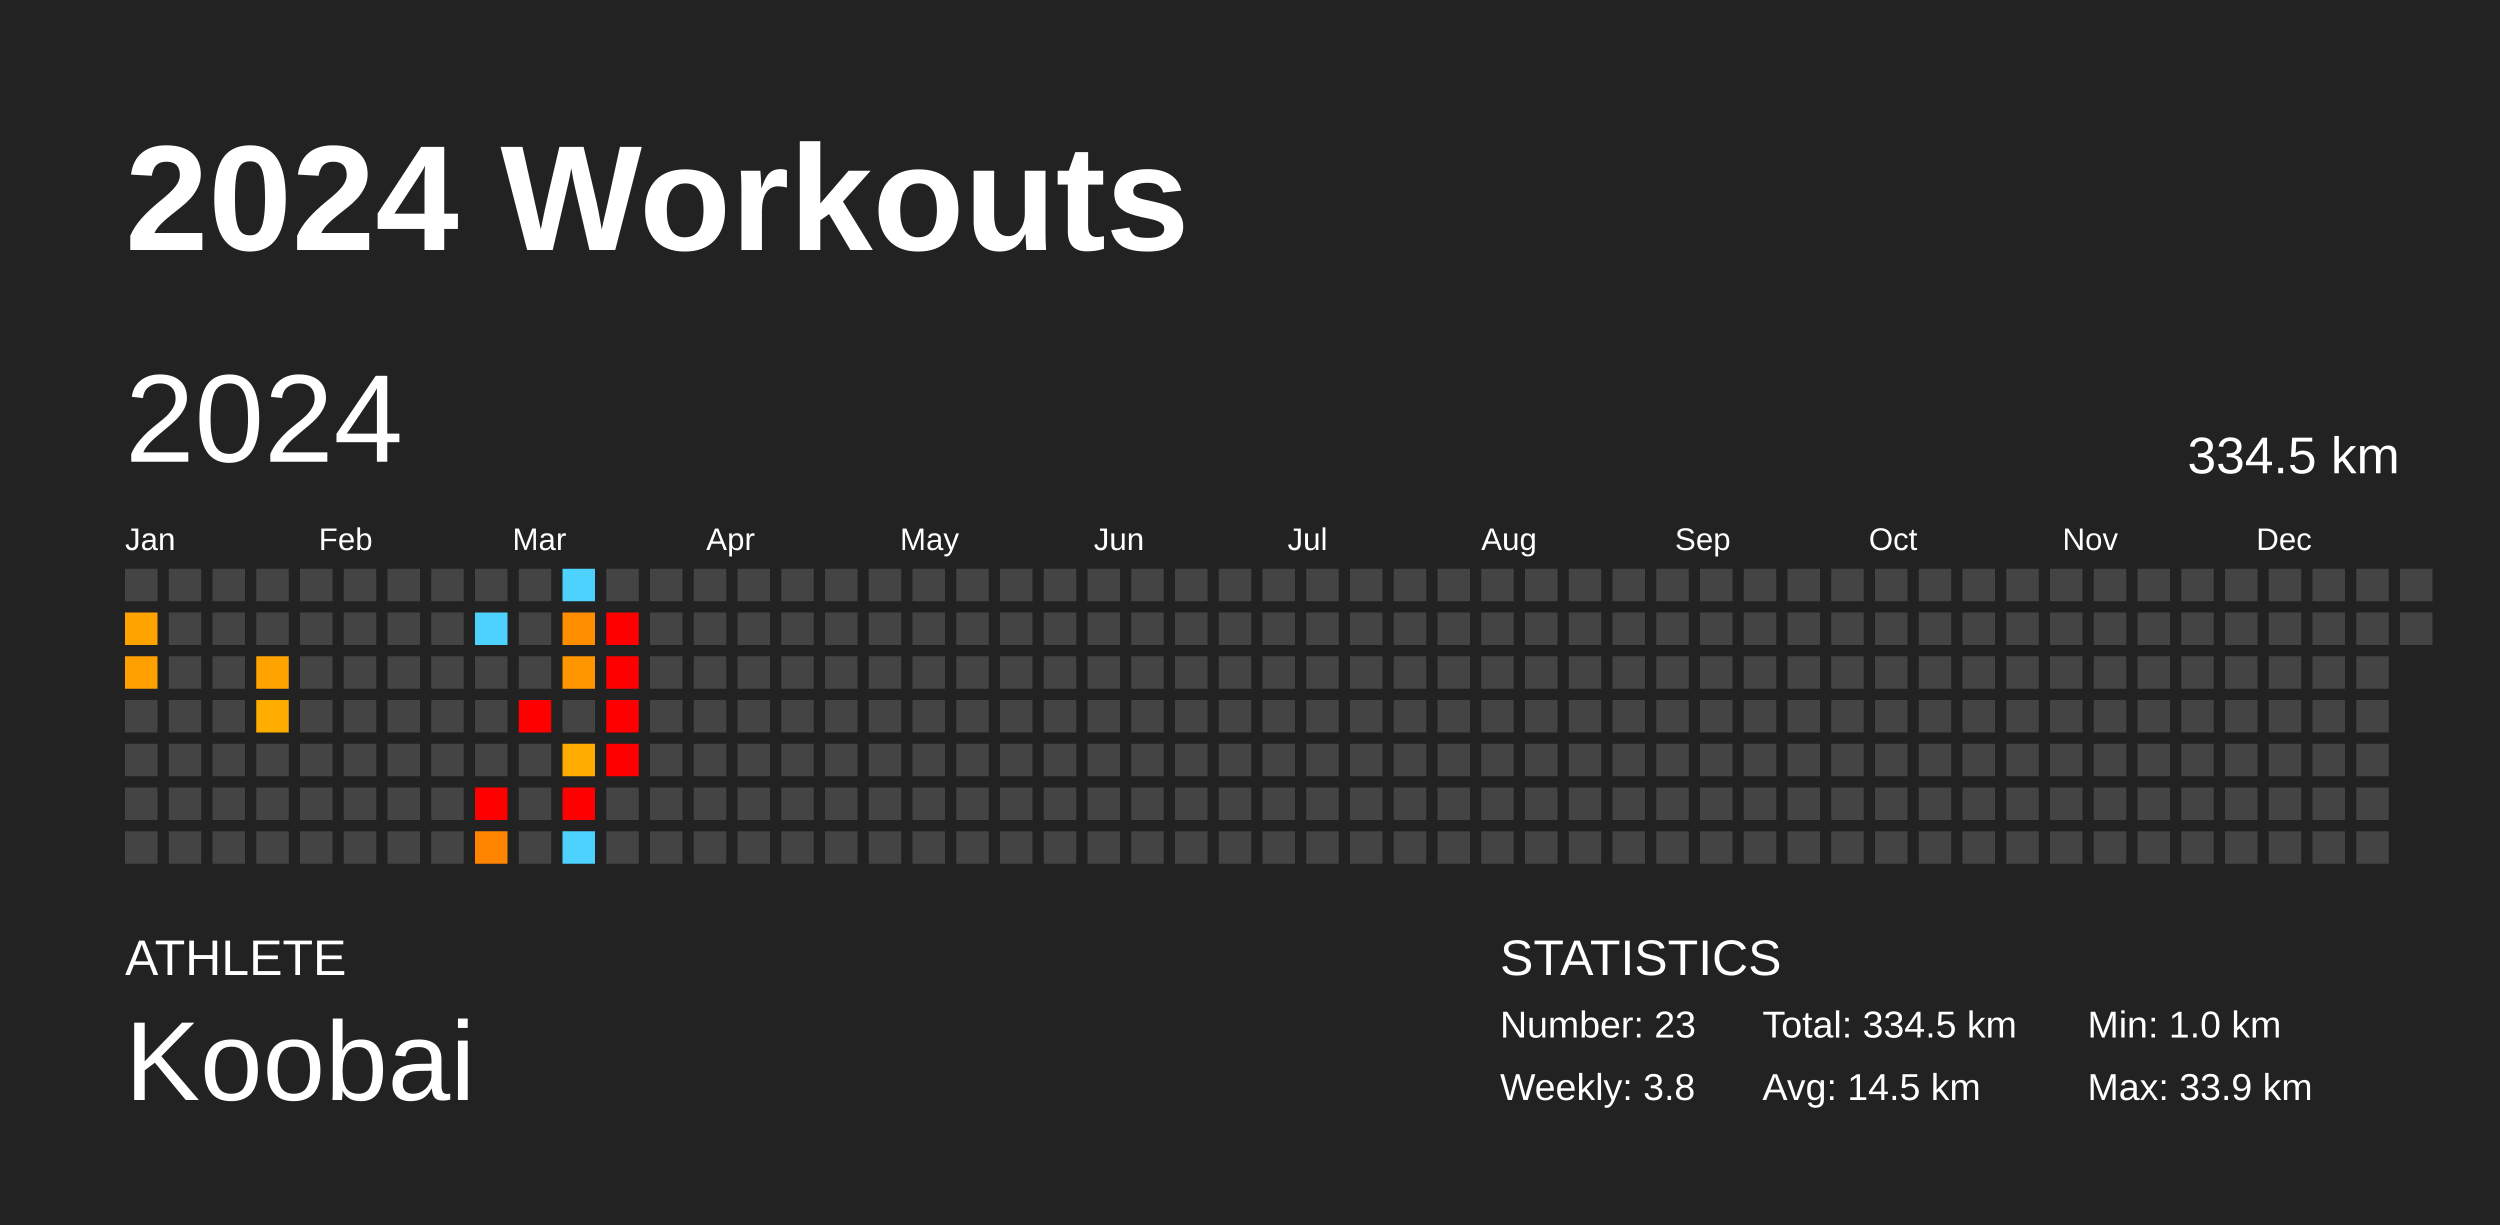
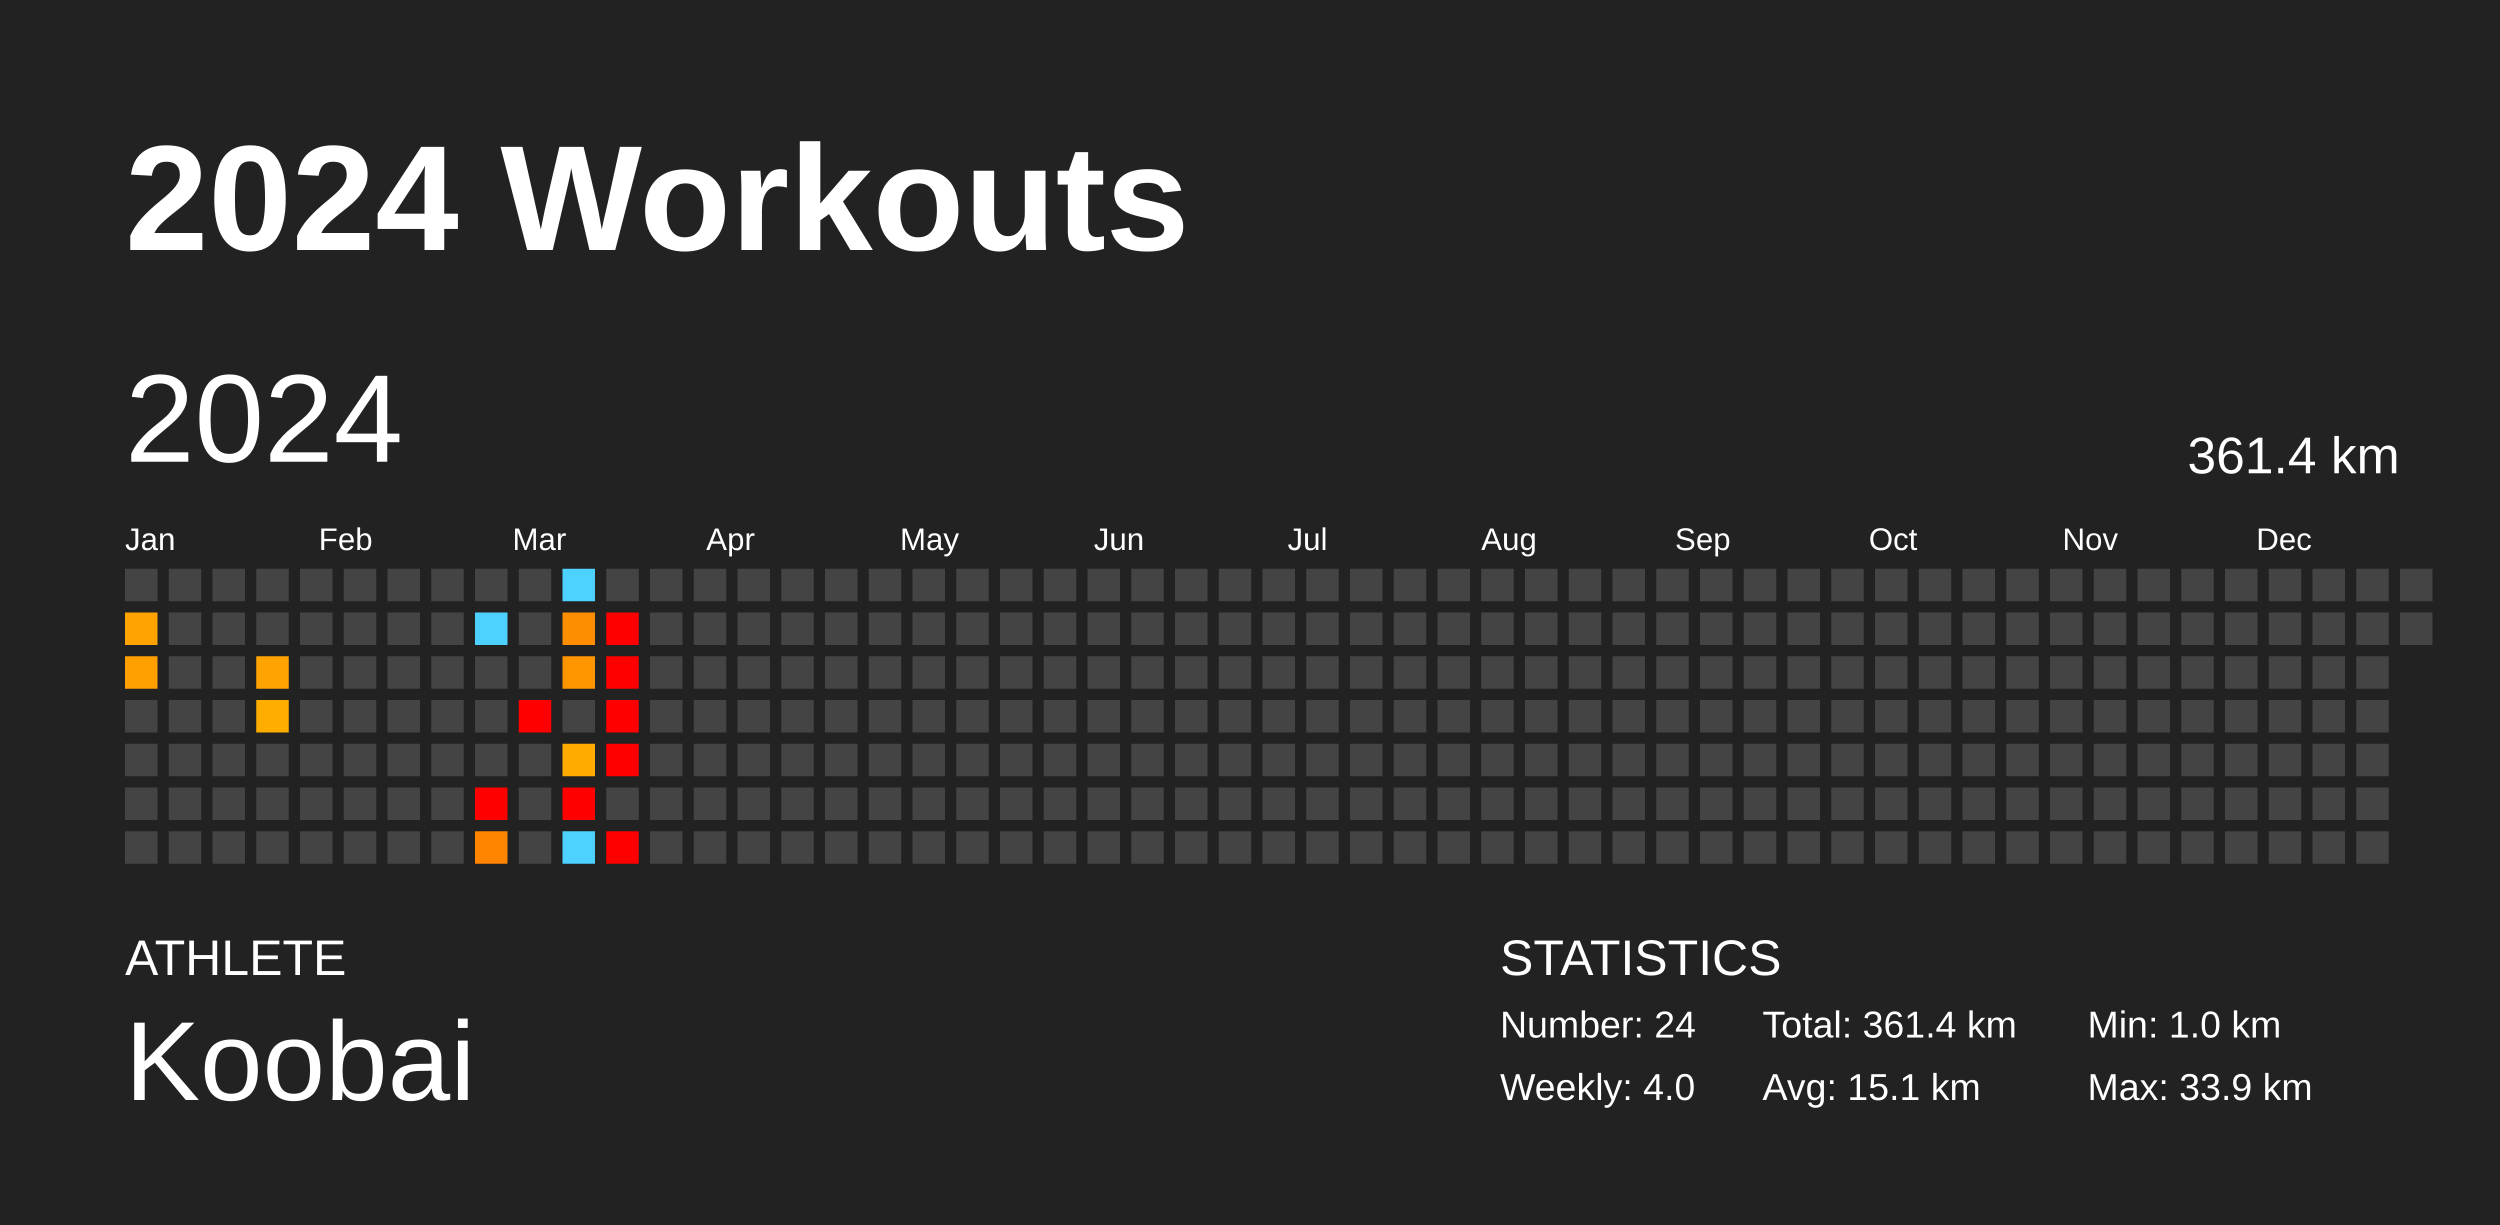
<svg xmlns="http://www.w3.org/2000/svg" baseProfile="full" height="98mm" version="1.1" viewBox="0,0,200,98" width="200mm">
  <defs />
  <rect fill="#222222" height="98" width="200" x="0" y="0" />
  <text fill="#FFFFFF" style="font-size:12px; font-family:Arial; font-weight:bold;" x="10" y="20">2024 Workouts</text>
  <text fill="#FFFFFF" style="font-size:4px; font-family:Arial" x="10" y="78">ATHLETE</text>
  <text fill="#FFFFFF" style="font-size:9px; font-family:Arial" x="10" y="88">Koobai</text>
  <text fill="#FFFFFF" style="font-size:4px; font-family:Arial" x="120" y="78">STATISTICS</text>
-   <text fill="#FFFFFF" style="font-size:3px; font-family:Arial" x="120" y="83">Number: 23</text>
-   <text fill="#FFFFFF" style="font-size:3px; font-family:Arial" x="120" y="88">Weekly: 3.8</text>
-   <text fill="#FFFFFF" style="font-size:3px; font-family:Arial" x="141" y="83">Total: 334.5 km</text>
-   <text fill="#FFFFFF" style="font-size:3px; font-family:Arial" x="141" y="88">Avg: 14.5 km</text>
+   <text fill="#FFFFFF" style="font-size:3px; font-family:Arial" x="120" y="83">Number: 24</text>
+   <text fill="#FFFFFF" style="font-size:3px; font-family:Arial" x="120" y="88">Weekly: 4.0</text>
+   <text fill="#FFFFFF" style="font-size:3px; font-family:Arial" x="141" y="83">Total: 361.4 km</text>
+   <text fill="#FFFFFF" style="font-size:3px; font-family:Arial" x="141" y="88">Avg: 15.1 km</text>
  <text fill="#FFFFFF" style="font-size:3px; font-family:Arial" x="167" y="83">Min: 1.0 km</text>
  <text fill="#FFFFFF" style="font-size:3px; font-family:Arial" x="167" y="88">Max: 33.9 km</text>
  <text dominant-baseline="hanging" fill="#FFFFFF" style="font-size:10.0px; font-family:Arial;" x="10" y="30">2024</text>
-   <text dominant-baseline="hanging" fill="#FFFFFF" style="font-size:4.125px; font-family:Arial;" x="175" y="35">334.5 km</text>
+   <text dominant-baseline="hanging" fill="#FFFFFF" style="font-size:4.125px; font-family:Arial;" x="175" y="35">361.4 km</text>
  <text fill="#FFFFFF" style="font-size:2.5px; font-family:Arial" x="10.0" y="44">Jan</text>
  <text fill="#FFFFFF" style="font-size:2.5px; font-family:Arial" x="25.5" y="44">Feb</text>
  <text fill="#FFFFFF" style="font-size:2.5px; font-family:Arial" x="41.0" y="44">Mar</text>
  <text fill="#FFFFFF" style="font-size:2.5px; font-family:Arial" x="56.5" y="44">Apr</text>
  <text fill="#FFFFFF" style="font-size:2.5px; font-family:Arial" x="72.0" y="44">May</text>
  <text fill="#FFFFFF" style="font-size:2.5px; font-family:Arial" x="87.5" y="44">Jun</text>
  <text fill="#FFFFFF" style="font-size:2.5px; font-family:Arial" x="103.0" y="44">Jul</text>
  <text fill="#FFFFFF" style="font-size:2.5px; font-family:Arial" x="118.5" y="44">Aug</text>
  <text fill="#FFFFFF" style="font-size:2.5px; font-family:Arial" x="134.0" y="44">Sep</text>
  <text fill="#FFFFFF" style="font-size:2.5px; font-family:Arial" x="149.5" y="44">Oct</text>
  <text fill="#FFFFFF" style="font-size:2.5px; font-family:Arial" x="165.0" y="44">Nov</text>
  <text fill="#FFFFFF" style="font-size:2.5px; font-family:Arial" x="180.5" y="44">Dec</text>
  <rect fill="#444444" height="2.6" width="2.6" x="10.0" y="45.5" />
  <rect fill="#ffa300" height="2.6" width="2.6" x="10.0" y="49.0" />
  <rect fill="#ff9f00" height="2.6" width="2.6" x="10.0" y="52.5" />
  <rect fill="#444444" height="2.6" width="2.6" x="10.0" y="56.0" />
  <rect fill="#444444" height="2.6" width="2.6" x="10.0" y="59.5" />
  <rect fill="#444444" height="2.6" width="2.6" x="10.0" y="63.0" />
  <rect fill="#444444" height="2.6" width="2.6" x="10.0" y="66.5" />
  <rect fill="#444444" height="2.6" width="2.6" x="13.5" y="45.5" />
  <rect fill="#444444" height="2.6" width="2.6" x="13.5" y="49.0" />
  <rect fill="#444444" height="2.6" width="2.6" x="13.5" y="52.5" />
  <rect fill="#444444" height="2.6" width="2.6" x="13.5" y="56.0" />
  <rect fill="#444444" height="2.6" width="2.6" x="13.5" y="59.5" />
  <rect fill="#444444" height="2.6" width="2.6" x="13.5" y="63.0" />
  <rect fill="#444444" height="2.6" width="2.6" x="13.5" y="66.5" />
  <rect fill="#444444" height="2.6" width="2.6" x="17.0" y="45.5" />
  <rect fill="#444444" height="2.6" width="2.6" x="17.0" y="49.0" />
  <rect fill="#444444" height="2.6" width="2.6" x="17.0" y="52.5" />
  <rect fill="#444444" height="2.6" width="2.6" x="17.0" y="56.0" />
  <rect fill="#444444" height="2.6" width="2.6" x="17.0" y="59.5" />
  <rect fill="#444444" height="2.6" width="2.6" x="17.0" y="63.0" />
  <rect fill="#444444" height="2.6" width="2.6" x="17.0" y="66.5" />
  <rect fill="#444444" height="2.6" width="2.6" x="20.5" y="45.5" />
  <rect fill="#444444" height="2.6" width="2.6" x="20.5" y="49.0" />
  <rect fill="#ffa300" height="2.6" width="2.6" x="20.5" y="52.5" />
  <rect fill="#ffae00" height="2.6" width="2.6" x="20.5" y="56.0" />
  <rect fill="#444444" height="2.6" width="2.6" x="20.5" y="59.5" />
  <rect fill="#444444" height="2.6" width="2.6" x="20.5" y="63.0" />
  <rect fill="#444444" height="2.6" width="2.6" x="20.5" y="66.5" />
  <rect fill="#444444" height="2.6" width="2.6" x="24.0" y="45.5" />
  <rect fill="#444444" height="2.6" width="2.6" x="24.0" y="49.0" />
  <rect fill="#444444" height="2.6" width="2.6" x="24.0" y="52.5" />
  <rect fill="#444444" height="2.6" width="2.6" x="24.0" y="56.0" />
  <rect fill="#444444" height="2.6" width="2.6" x="24.0" y="59.5" />
  <rect fill="#444444" height="2.6" width="2.6" x="24.0" y="63.0" />
  <rect fill="#444444" height="2.6" width="2.6" x="24.0" y="66.5" />
  <rect fill="#444444" height="2.6" width="2.6" x="27.5" y="45.5" />
  <rect fill="#444444" height="2.6" width="2.6" x="27.5" y="49.0" />
  <rect fill="#444444" height="2.6" width="2.6" x="27.5" y="52.5" />
  <rect fill="#444444" height="2.6" width="2.6" x="27.5" y="56.0" />
  <rect fill="#444444" height="2.6" width="2.6" x="27.5" y="59.5" />
  <rect fill="#444444" height="2.6" width="2.6" x="27.5" y="63.0" />
  <rect fill="#444444" height="2.6" width="2.6" x="27.5" y="66.5" />
  <rect fill="#444444" height="2.6" width="2.6" x="31.0" y="45.5" />
  <rect fill="#444444" height="2.6" width="2.6" x="31.0" y="49.0" />
  <rect fill="#444444" height="2.6" width="2.6" x="31.0" y="52.5" />
  <rect fill="#444444" height="2.6" width="2.6" x="31.0" y="56.0" />
  <rect fill="#444444" height="2.6" width="2.6" x="31.0" y="59.5" />
  <rect fill="#444444" height="2.6" width="2.6" x="31.0" y="63.0" />
  <rect fill="#444444" height="2.6" width="2.6" x="31.0" y="66.5" />
  <rect fill="#444444" height="2.6" width="2.6" x="34.5" y="45.5" />
  <rect fill="#444444" height="2.6" width="2.6" x="34.5" y="49.0" />
  <rect fill="#444444" height="2.6" width="2.6" x="34.5" y="52.5" />
  <rect fill="#444444" height="2.6" width="2.6" x="34.5" y="56.0" />
  <rect fill="#444444" height="2.6" width="2.6" x="34.5" y="59.5" />
  <rect fill="#444444" height="2.6" width="2.6" x="34.5" y="63.0" />
  <rect fill="#444444" height="2.6" width="2.6" x="34.5" y="66.5" />
  <rect fill="#444444" height="2.6" width="2.6" x="38.0" y="45.5" />
  <rect fill="#4dd2ff" height="2.6" width="2.6" x="38.0" y="49.0" />
  <rect fill="#444444" height="2.6" width="2.6" x="38.0" y="52.5" />
  <rect fill="#444444" height="2.6" width="2.6" x="38.0" y="56.0" />
  <rect fill="#444444" height="2.6" width="2.6" x="38.0" y="59.5" />
  <rect fill="red" height="2.6" width="2.6" x="38.0" y="63.0" />
  <rect fill="#ff8400" height="2.6" width="2.6" x="38.0" y="66.5" />
  <rect fill="#444444" height="2.6" width="2.6" x="41.5" y="45.5" />
  <rect fill="#444444" height="2.6" width="2.6" x="41.5" y="49.0" />
  <rect fill="#444444" height="2.6" width="2.6" x="41.5" y="52.5" />
  <rect fill="red" height="2.6" width="2.6" x="41.5" y="56.0" />
  <rect fill="#444444" height="2.6" width="2.6" x="41.5" y="59.5" />
  <rect fill="#444444" height="2.6" width="2.6" x="41.5" y="63.0" />
  <rect fill="#444444" height="2.6" width="2.6" x="41.5" y="66.5" />
  <rect fill="#4dd2ff" height="2.6" width="2.6" x="45.0" y="45.5" />
  <rect fill="#ff8d00" height="2.6" width="2.6" x="45.0" y="49.0" />
  <rect fill="#ff9600" height="2.6" width="2.6" x="45.0" y="52.5" />
  <rect fill="#444444" height="2.6" width="2.6" x="45.0" y="56.0" />
  <rect fill="#ffab00" height="2.6" width="2.6" x="45.0" y="59.5" />
  <rect fill="red" height="2.6" width="2.6" x="45.0" y="63.0" />
  <rect fill="#4dd2ff" height="2.6" width="2.6" x="45.0" y="66.5" />
  <rect fill="#444444" height="2.6" width="2.6" x="48.5" y="45.5" />
  <rect fill="red" height="2.6" width="2.6" x="48.5" y="49.0" />
  <rect fill="red" height="2.6" width="2.6" x="48.5" y="52.5" />
  <rect fill="red" height="2.6" width="2.6" x="48.5" y="56.0" />
  <rect fill="red" height="2.6" width="2.6" x="48.5" y="59.5" />
  <rect fill="#444444" height="2.6" width="2.6" x="48.5" y="63.0" />
-   <rect fill="#444444" height="2.6" width="2.6" x="48.5" y="66.5" />
+   <rect fill="red" height="2.6" width="2.6" x="48.5" y="66.5" />
  <rect fill="#444444" height="2.6" width="2.6" x="52.0" y="45.5" />
  <rect fill="#444444" height="2.6" width="2.6" x="52.0" y="49.0" />
  <rect fill="#444444" height="2.6" width="2.6" x="52.0" y="52.5" />
  <rect fill="#444444" height="2.6" width="2.6" x="52.0" y="56.0" />
  <rect fill="#444444" height="2.6" width="2.6" x="52.0" y="59.5" />
  <rect fill="#444444" height="2.6" width="2.6" x="52.0" y="63.0" />
  <rect fill="#444444" height="2.6" width="2.6" x="52.0" y="66.5" />
  <rect fill="#444444" height="2.6" width="2.6" x="55.5" y="45.5" />
  <rect fill="#444444" height="2.6" width="2.6" x="55.5" y="49.0" />
  <rect fill="#444444" height="2.6" width="2.6" x="55.5" y="52.5" />
  <rect fill="#444444" height="2.6" width="2.6" x="55.5" y="56.0" />
  <rect fill="#444444" height="2.6" width="2.6" x="55.5" y="59.5" />
  <rect fill="#444444" height="2.6" width="2.6" x="55.5" y="63.0" />
  <rect fill="#444444" height="2.6" width="2.6" x="55.5" y="66.5" />
  <rect fill="#444444" height="2.6" width="2.6" x="59.0" y="45.5" />
  <rect fill="#444444" height="2.6" width="2.6" x="59.0" y="49.0" />
  <rect fill="#444444" height="2.6" width="2.6" x="59.0" y="52.5" />
  <rect fill="#444444" height="2.6" width="2.6" x="59.0" y="56.0" />
  <rect fill="#444444" height="2.6" width="2.6" x="59.0" y="59.5" />
  <rect fill="#444444" height="2.6" width="2.6" x="59.0" y="63.0" />
  <rect fill="#444444" height="2.6" width="2.6" x="59.0" y="66.5" />
  <rect fill="#444444" height="2.6" width="2.6" x="62.5" y="45.5" />
  <rect fill="#444444" height="2.6" width="2.6" x="62.5" y="49.0" />
  <rect fill="#444444" height="2.6" width="2.6" x="62.5" y="52.5" />
  <rect fill="#444444" height="2.6" width="2.6" x="62.5" y="56.0" />
  <rect fill="#444444" height="2.6" width="2.6" x="62.5" y="59.5" />
  <rect fill="#444444" height="2.6" width="2.6" x="62.5" y="63.0" />
  <rect fill="#444444" height="2.6" width="2.6" x="62.5" y="66.5" />
  <rect fill="#444444" height="2.6" width="2.6" x="66.0" y="45.5" />
  <rect fill="#444444" height="2.6" width="2.6" x="66.0" y="49.0" />
  <rect fill="#444444" height="2.6" width="2.6" x="66.0" y="52.5" />
  <rect fill="#444444" height="2.6" width="2.6" x="66.0" y="56.0" />
  <rect fill="#444444" height="2.6" width="2.6" x="66.0" y="59.5" />
  <rect fill="#444444" height="2.6" width="2.6" x="66.0" y="63.0" />
  <rect fill="#444444" height="2.6" width="2.6" x="66.0" y="66.5" />
  <rect fill="#444444" height="2.6" width="2.6" x="69.5" y="45.5" />
  <rect fill="#444444" height="2.6" width="2.6" x="69.5" y="49.0" />
  <rect fill="#444444" height="2.6" width="2.6" x="69.5" y="52.5" />
  <rect fill="#444444" height="2.6" width="2.6" x="69.5" y="56.0" />
  <rect fill="#444444" height="2.6" width="2.6" x="69.5" y="59.5" />
  <rect fill="#444444" height="2.6" width="2.6" x="69.5" y="63.0" />
  <rect fill="#444444" height="2.6" width="2.6" x="69.5" y="66.5" />
  <rect fill="#444444" height="2.6" width="2.6" x="73.0" y="45.5" />
  <rect fill="#444444" height="2.6" width="2.6" x="73.0" y="49.0" />
  <rect fill="#444444" height="2.6" width="2.6" x="73.0" y="52.5" />
  <rect fill="#444444" height="2.6" width="2.6" x="73.0" y="56.0" />
  <rect fill="#444444" height="2.6" width="2.6" x="73.0" y="59.5" />
  <rect fill="#444444" height="2.6" width="2.6" x="73.0" y="63.0" />
  <rect fill="#444444" height="2.6" width="2.6" x="73.0" y="66.5" />
  <rect fill="#444444" height="2.6" width="2.6" x="76.5" y="45.5" />
  <rect fill="#444444" height="2.6" width="2.6" x="76.5" y="49.0" />
  <rect fill="#444444" height="2.6" width="2.6" x="76.5" y="52.5" />
  <rect fill="#444444" height="2.6" width="2.6" x="76.5" y="56.0" />
  <rect fill="#444444" height="2.6" width="2.6" x="76.5" y="59.5" />
  <rect fill="#444444" height="2.6" width="2.6" x="76.5" y="63.0" />
  <rect fill="#444444" height="2.6" width="2.6" x="76.5" y="66.5" />
  <rect fill="#444444" height="2.6" width="2.6" x="80.0" y="45.5" />
  <rect fill="#444444" height="2.6" width="2.6" x="80.0" y="49.0" />
  <rect fill="#444444" height="2.6" width="2.6" x="80.0" y="52.5" />
  <rect fill="#444444" height="2.6" width="2.6" x="80.0" y="56.0" />
  <rect fill="#444444" height="2.6" width="2.6" x="80.0" y="59.5" />
  <rect fill="#444444" height="2.6" width="2.6" x="80.0" y="63.0" />
  <rect fill="#444444" height="2.6" width="2.6" x="80.0" y="66.5" />
  <rect fill="#444444" height="2.6" width="2.6" x="83.5" y="45.5" />
  <rect fill="#444444" height="2.6" width="2.6" x="83.5" y="49.0" />
  <rect fill="#444444" height="2.6" width="2.6" x="83.5" y="52.5" />
  <rect fill="#444444" height="2.6" width="2.6" x="83.5" y="56.0" />
  <rect fill="#444444" height="2.6" width="2.6" x="83.5" y="59.5" />
  <rect fill="#444444" height="2.6" width="2.6" x="83.5" y="63.0" />
  <rect fill="#444444" height="2.6" width="2.6" x="83.5" y="66.5" />
  <rect fill="#444444" height="2.6" width="2.6" x="87.0" y="45.5" />
  <rect fill="#444444" height="2.6" width="2.6" x="87.0" y="49.0" />
  <rect fill="#444444" height="2.6" width="2.6" x="87.0" y="52.5" />
  <rect fill="#444444" height="2.6" width="2.6" x="87.0" y="56.0" />
  <rect fill="#444444" height="2.6" width="2.6" x="87.0" y="59.5" />
  <rect fill="#444444" height="2.6" width="2.6" x="87.0" y="63.0" />
  <rect fill="#444444" height="2.6" width="2.6" x="87.0" y="66.5" />
  <rect fill="#444444" height="2.6" width="2.6" x="90.5" y="45.5" />
  <rect fill="#444444" height="2.6" width="2.6" x="90.5" y="49.0" />
  <rect fill="#444444" height="2.6" width="2.6" x="90.5" y="52.5" />
  <rect fill="#444444" height="2.6" width="2.6" x="90.5" y="56.0" />
  <rect fill="#444444" height="2.6" width="2.6" x="90.5" y="59.5" />
  <rect fill="#444444" height="2.6" width="2.6" x="90.5" y="63.0" />
  <rect fill="#444444" height="2.6" width="2.6" x="90.5" y="66.5" />
  <rect fill="#444444" height="2.6" width="2.6" x="94.0" y="45.5" />
  <rect fill="#444444" height="2.6" width="2.6" x="94.0" y="49.0" />
  <rect fill="#444444" height="2.6" width="2.6" x="94.0" y="52.5" />
  <rect fill="#444444" height="2.6" width="2.6" x="94.0" y="56.0" />
  <rect fill="#444444" height="2.6" width="2.6" x="94.0" y="59.5" />
  <rect fill="#444444" height="2.6" width="2.6" x="94.0" y="63.0" />
  <rect fill="#444444" height="2.6" width="2.6" x="94.0" y="66.5" />
  <rect fill="#444444" height="2.6" width="2.6" x="97.5" y="45.5" />
  <rect fill="#444444" height="2.6" width="2.6" x="97.5" y="49.0" />
  <rect fill="#444444" height="2.6" width="2.6" x="97.5" y="52.5" />
  <rect fill="#444444" height="2.6" width="2.6" x="97.5" y="56.0" />
  <rect fill="#444444" height="2.6" width="2.6" x="97.5" y="59.5" />
  <rect fill="#444444" height="2.6" width="2.6" x="97.5" y="63.0" />
  <rect fill="#444444" height="2.6" width="2.6" x="97.5" y="66.5" />
  <rect fill="#444444" height="2.6" width="2.6" x="101.0" y="45.5" />
  <rect fill="#444444" height="2.6" width="2.6" x="101.0" y="49.0" />
  <rect fill="#444444" height="2.6" width="2.6" x="101.0" y="52.5" />
  <rect fill="#444444" height="2.6" width="2.6" x="101.0" y="56.0" />
  <rect fill="#444444" height="2.6" width="2.6" x="101.0" y="59.5" />
  <rect fill="#444444" height="2.6" width="2.6" x="101.0" y="63.0" />
  <rect fill="#444444" height="2.6" width="2.6" x="101.0" y="66.5" />
  <rect fill="#444444" height="2.6" width="2.6" x="104.5" y="45.5" />
  <rect fill="#444444" height="2.6" width="2.6" x="104.5" y="49.0" />
  <rect fill="#444444" height="2.6" width="2.6" x="104.5" y="52.5" />
  <rect fill="#444444" height="2.6" width="2.6" x="104.5" y="56.0" />
  <rect fill="#444444" height="2.6" width="2.6" x="104.5" y="59.5" />
  <rect fill="#444444" height="2.6" width="2.6" x="104.5" y="63.0" />
  <rect fill="#444444" height="2.6" width="2.6" x="104.5" y="66.5" />
  <rect fill="#444444" height="2.6" width="2.6" x="108.0" y="45.5" />
  <rect fill="#444444" height="2.6" width="2.6" x="108.0" y="49.0" />
  <rect fill="#444444" height="2.6" width="2.6" x="108.0" y="52.5" />
  <rect fill="#444444" height="2.6" width="2.6" x="108.0" y="56.0" />
  <rect fill="#444444" height="2.6" width="2.6" x="108.0" y="59.5" />
  <rect fill="#444444" height="2.6" width="2.6" x="108.0" y="63.0" />
  <rect fill="#444444" height="2.6" width="2.6" x="108.0" y="66.5" />
  <rect fill="#444444" height="2.6" width="2.6" x="111.5" y="45.5" />
  <rect fill="#444444" height="2.6" width="2.6" x="111.5" y="49.0" />
  <rect fill="#444444" height="2.6" width="2.6" x="111.5" y="52.5" />
  <rect fill="#444444" height="2.6" width="2.6" x="111.5" y="56.0" />
  <rect fill="#444444" height="2.6" width="2.6" x="111.5" y="59.5" />
  <rect fill="#444444" height="2.6" width="2.6" x="111.5" y="63.0" />
  <rect fill="#444444" height="2.6" width="2.6" x="111.5" y="66.5" />
  <rect fill="#444444" height="2.6" width="2.6" x="115.0" y="45.5" />
  <rect fill="#444444" height="2.6" width="2.6" x="115.0" y="49.0" />
  <rect fill="#444444" height="2.6" width="2.6" x="115.0" y="52.5" />
  <rect fill="#444444" height="2.6" width="2.6" x="115.0" y="56.0" />
  <rect fill="#444444" height="2.6" width="2.6" x="115.0" y="59.5" />
  <rect fill="#444444" height="2.6" width="2.6" x="115.0" y="63.0" />
  <rect fill="#444444" height="2.6" width="2.6" x="115.0" y="66.5" />
  <rect fill="#444444" height="2.6" width="2.6" x="118.5" y="45.5" />
  <rect fill="#444444" height="2.6" width="2.6" x="118.5" y="49.0" />
  <rect fill="#444444" height="2.6" width="2.6" x="118.5" y="52.5" />
  <rect fill="#444444" height="2.6" width="2.6" x="118.5" y="56.0" />
  <rect fill="#444444" height="2.6" width="2.6" x="118.5" y="59.5" />
  <rect fill="#444444" height="2.6" width="2.6" x="118.5" y="63.0" />
  <rect fill="#444444" height="2.6" width="2.6" x="118.5" y="66.5" />
  <rect fill="#444444" height="2.6" width="2.6" x="122.0" y="45.5" />
  <rect fill="#444444" height="2.6" width="2.6" x="122.0" y="49.0" />
  <rect fill="#444444" height="2.6" width="2.6" x="122.0" y="52.5" />
  <rect fill="#444444" height="2.6" width="2.6" x="122.0" y="56.0" />
  <rect fill="#444444" height="2.6" width="2.6" x="122.0" y="59.5" />
  <rect fill="#444444" height="2.6" width="2.6" x="122.0" y="63.0" />
  <rect fill="#444444" height="2.6" width="2.6" x="122.0" y="66.5" />
  <rect fill="#444444" height="2.6" width="2.6" x="125.5" y="45.5" />
  <rect fill="#444444" height="2.6" width="2.6" x="125.5" y="49.0" />
  <rect fill="#444444" height="2.6" width="2.6" x="125.5" y="52.5" />
  <rect fill="#444444" height="2.6" width="2.6" x="125.5" y="56.0" />
  <rect fill="#444444" height="2.6" width="2.6" x="125.5" y="59.5" />
  <rect fill="#444444" height="2.6" width="2.6" x="125.5" y="63.0" />
  <rect fill="#444444" height="2.6" width="2.6" x="125.5" y="66.5" />
  <rect fill="#444444" height="2.6" width="2.6" x="129.0" y="45.5" />
  <rect fill="#444444" height="2.6" width="2.6" x="129.0" y="49.0" />
  <rect fill="#444444" height="2.6" width="2.6" x="129.0" y="52.5" />
  <rect fill="#444444" height="2.6" width="2.6" x="129.0" y="56.0" />
  <rect fill="#444444" height="2.6" width="2.6" x="129.0" y="59.5" />
  <rect fill="#444444" height="2.6" width="2.6" x="129.0" y="63.0" />
  <rect fill="#444444" height="2.6" width="2.6" x="129.0" y="66.5" />
  <rect fill="#444444" height="2.6" width="2.6" x="132.5" y="45.5" />
  <rect fill="#444444" height="2.6" width="2.6" x="132.5" y="49.0" />
  <rect fill="#444444" height="2.6" width="2.6" x="132.5" y="52.5" />
  <rect fill="#444444" height="2.6" width="2.6" x="132.5" y="56.0" />
  <rect fill="#444444" height="2.6" width="2.6" x="132.5" y="59.5" />
  <rect fill="#444444" height="2.6" width="2.6" x="132.5" y="63.0" />
  <rect fill="#444444" height="2.6" width="2.6" x="132.5" y="66.5" />
  <rect fill="#444444" height="2.6" width="2.6" x="136.0" y="45.5" />
  <rect fill="#444444" height="2.6" width="2.6" x="136.0" y="49.0" />
  <rect fill="#444444" height="2.6" width="2.6" x="136.0" y="52.5" />
  <rect fill="#444444" height="2.6" width="2.6" x="136.0" y="56.0" />
  <rect fill="#444444" height="2.6" width="2.6" x="136.0" y="59.5" />
  <rect fill="#444444" height="2.6" width="2.6" x="136.0" y="63.0" />
  <rect fill="#444444" height="2.6" width="2.6" x="136.0" y="66.5" />
  <rect fill="#444444" height="2.6" width="2.6" x="139.5" y="45.5" />
  <rect fill="#444444" height="2.6" width="2.6" x="139.5" y="49.0" />
  <rect fill="#444444" height="2.6" width="2.6" x="139.5" y="52.5" />
  <rect fill="#444444" height="2.6" width="2.6" x="139.5" y="56.0" />
  <rect fill="#444444" height="2.6" width="2.6" x="139.5" y="59.5" />
  <rect fill="#444444" height="2.6" width="2.6" x="139.5" y="63.0" />
  <rect fill="#444444" height="2.6" width="2.6" x="139.5" y="66.5" />
  <rect fill="#444444" height="2.6" width="2.6" x="143.0" y="45.5" />
  <rect fill="#444444" height="2.6" width="2.6" x="143.0" y="49.0" />
  <rect fill="#444444" height="2.6" width="2.6" x="143.0" y="52.5" />
  <rect fill="#444444" height="2.6" width="2.6" x="143.0" y="56.0" />
  <rect fill="#444444" height="2.6" width="2.6" x="143.0" y="59.5" />
  <rect fill="#444444" height="2.6" width="2.6" x="143.0" y="63.0" />
  <rect fill="#444444" height="2.6" width="2.6" x="143.0" y="66.5" />
  <rect fill="#444444" height="2.6" width="2.6" x="146.5" y="45.5" />
  <rect fill="#444444" height="2.6" width="2.6" x="146.5" y="49.0" />
  <rect fill="#444444" height="2.6" width="2.6" x="146.5" y="52.5" />
  <rect fill="#444444" height="2.6" width="2.6" x="146.5" y="56.0" />
  <rect fill="#444444" height="2.6" width="2.6" x="146.5" y="59.5" />
  <rect fill="#444444" height="2.6" width="2.6" x="146.5" y="63.0" />
  <rect fill="#444444" height="2.6" width="2.6" x="146.5" y="66.5" />
  <rect fill="#444444" height="2.6" width="2.6" x="150.0" y="45.5" />
  <rect fill="#444444" height="2.6" width="2.6" x="150.0" y="49.0" />
  <rect fill="#444444" height="2.6" width="2.6" x="150.0" y="52.5" />
  <rect fill="#444444" height="2.6" width="2.6" x="150.0" y="56.0" />
  <rect fill="#444444" height="2.6" width="2.6" x="150.0" y="59.5" />
  <rect fill="#444444" height="2.6" width="2.6" x="150.0" y="63.0" />
  <rect fill="#444444" height="2.6" width="2.6" x="150.0" y="66.5" />
  <rect fill="#444444" height="2.6" width="2.6" x="153.5" y="45.5" />
  <rect fill="#444444" height="2.6" width="2.6" x="153.5" y="49.0" />
  <rect fill="#444444" height="2.6" width="2.6" x="153.5" y="52.5" />
  <rect fill="#444444" height="2.6" width="2.6" x="153.5" y="56.0" />
  <rect fill="#444444" height="2.6" width="2.6" x="153.5" y="59.5" />
  <rect fill="#444444" height="2.6" width="2.6" x="153.5" y="63.0" />
  <rect fill="#444444" height="2.6" width="2.6" x="153.5" y="66.5" />
  <rect fill="#444444" height="2.6" width="2.6" x="157.0" y="45.5" />
  <rect fill="#444444" height="2.6" width="2.6" x="157.0" y="49.0" />
  <rect fill="#444444" height="2.6" width="2.6" x="157.0" y="52.5" />
  <rect fill="#444444" height="2.6" width="2.6" x="157.0" y="56.0" />
  <rect fill="#444444" height="2.6" width="2.6" x="157.0" y="59.5" />
  <rect fill="#444444" height="2.6" width="2.6" x="157.0" y="63.0" />
  <rect fill="#444444" height="2.6" width="2.6" x="157.0" y="66.5" />
  <rect fill="#444444" height="2.6" width="2.6" x="160.5" y="45.5" />
  <rect fill="#444444" height="2.6" width="2.6" x="160.5" y="49.0" />
  <rect fill="#444444" height="2.6" width="2.6" x="160.5" y="52.5" />
  <rect fill="#444444" height="2.6" width="2.6" x="160.5" y="56.0" />
  <rect fill="#444444" height="2.6" width="2.6" x="160.5" y="59.5" />
  <rect fill="#444444" height="2.6" width="2.6" x="160.5" y="63.0" />
  <rect fill="#444444" height="2.6" width="2.6" x="160.5" y="66.5" />
  <rect fill="#444444" height="2.6" width="2.6" x="164.0" y="45.5" />
  <rect fill="#444444" height="2.6" width="2.6" x="164.0" y="49.0" />
  <rect fill="#444444" height="2.6" width="2.6" x="164.0" y="52.5" />
  <rect fill="#444444" height="2.6" width="2.6" x="164.0" y="56.0" />
  <rect fill="#444444" height="2.6" width="2.6" x="164.0" y="59.5" />
  <rect fill="#444444" height="2.6" width="2.6" x="164.0" y="63.0" />
  <rect fill="#444444" height="2.6" width="2.6" x="164.0" y="66.5" />
  <rect fill="#444444" height="2.6" width="2.6" x="167.5" y="45.5" />
  <rect fill="#444444" height="2.6" width="2.6" x="167.5" y="49.0" />
  <rect fill="#444444" height="2.6" width="2.6" x="167.5" y="52.5" />
  <rect fill="#444444" height="2.6" width="2.6" x="167.5" y="56.0" />
  <rect fill="#444444" height="2.6" width="2.6" x="167.5" y="59.5" />
  <rect fill="#444444" height="2.6" width="2.6" x="167.5" y="63.0" />
  <rect fill="#444444" height="2.6" width="2.6" x="167.5" y="66.5" />
  <rect fill="#444444" height="2.6" width="2.6" x="171.0" y="45.5" />
  <rect fill="#444444" height="2.6" width="2.6" x="171.0" y="49.0" />
  <rect fill="#444444" height="2.6" width="2.6" x="171.0" y="52.5" />
  <rect fill="#444444" height="2.6" width="2.6" x="171.0" y="56.0" />
  <rect fill="#444444" height="2.6" width="2.6" x="171.0" y="59.5" />
  <rect fill="#444444" height="2.6" width="2.6" x="171.0" y="63.0" />
  <rect fill="#444444" height="2.6" width="2.6" x="171.0" y="66.5" />
  <rect fill="#444444" height="2.6" width="2.6" x="174.5" y="45.5" />
  <rect fill="#444444" height="2.6" width="2.6" x="174.5" y="49.0" />
  <rect fill="#444444" height="2.6" width="2.6" x="174.5" y="52.5" />
  <rect fill="#444444" height="2.6" width="2.6" x="174.5" y="56.0" />
  <rect fill="#444444" height="2.6" width="2.6" x="174.5" y="59.5" />
  <rect fill="#444444" height="2.6" width="2.6" x="174.5" y="63.0" />
  <rect fill="#444444" height="2.6" width="2.6" x="174.5" y="66.5" />
  <rect fill="#444444" height="2.6" width="2.6" x="178.0" y="45.5" />
  <rect fill="#444444" height="2.6" width="2.6" x="178.0" y="49.0" />
  <rect fill="#444444" height="2.6" width="2.6" x="178.0" y="52.5" />
  <rect fill="#444444" height="2.6" width="2.6" x="178.0" y="56.0" />
  <rect fill="#444444" height="2.6" width="2.6" x="178.0" y="59.5" />
  <rect fill="#444444" height="2.6" width="2.6" x="178.0" y="63.0" />
  <rect fill="#444444" height="2.6" width="2.6" x="178.0" y="66.5" />
  <rect fill="#444444" height="2.6" width="2.6" x="181.5" y="45.5" />
  <rect fill="#444444" height="2.6" width="2.6" x="181.5" y="49.0" />
  <rect fill="#444444" height="2.6" width="2.6" x="181.5" y="52.5" />
  <rect fill="#444444" height="2.6" width="2.6" x="181.5" y="56.0" />
  <rect fill="#444444" height="2.6" width="2.6" x="181.5" y="59.5" />
  <rect fill="#444444" height="2.6" width="2.6" x="181.5" y="63.0" />
  <rect fill="#444444" height="2.6" width="2.6" x="181.5" y="66.5" />
  <rect fill="#444444" height="2.6" width="2.6" x="185.0" y="45.5" />
  <rect fill="#444444" height="2.6" width="2.6" x="185.0" y="49.0" />
  <rect fill="#444444" height="2.6" width="2.6" x="185.0" y="52.5" />
  <rect fill="#444444" height="2.6" width="2.6" x="185.0" y="56.0" />
  <rect fill="#444444" height="2.6" width="2.6" x="185.0" y="59.5" />
  <rect fill="#444444" height="2.6" width="2.6" x="185.0" y="63.0" />
  <rect fill="#444444" height="2.6" width="2.6" x="185.0" y="66.5" />
  <rect fill="#444444" height="2.6" width="2.6" x="188.5" y="45.5" />
  <rect fill="#444444" height="2.6" width="2.6" x="188.5" y="49.0" />
  <rect fill="#444444" height="2.6" width="2.6" x="188.5" y="52.5" />
  <rect fill="#444444" height="2.6" width="2.6" x="188.5" y="56.0" />
  <rect fill="#444444" height="2.6" width="2.6" x="188.5" y="59.5" />
  <rect fill="#444444" height="2.6" width="2.6" x="188.5" y="63.0" />
  <rect fill="#444444" height="2.6" width="2.6" x="188.5" y="66.5" />
  <rect fill="#444444" height="2.6" width="2.6" x="192.0" y="45.5" />
  <rect fill="#444444" height="2.6" width="2.6" x="192.0" y="49.0" />
</svg>
